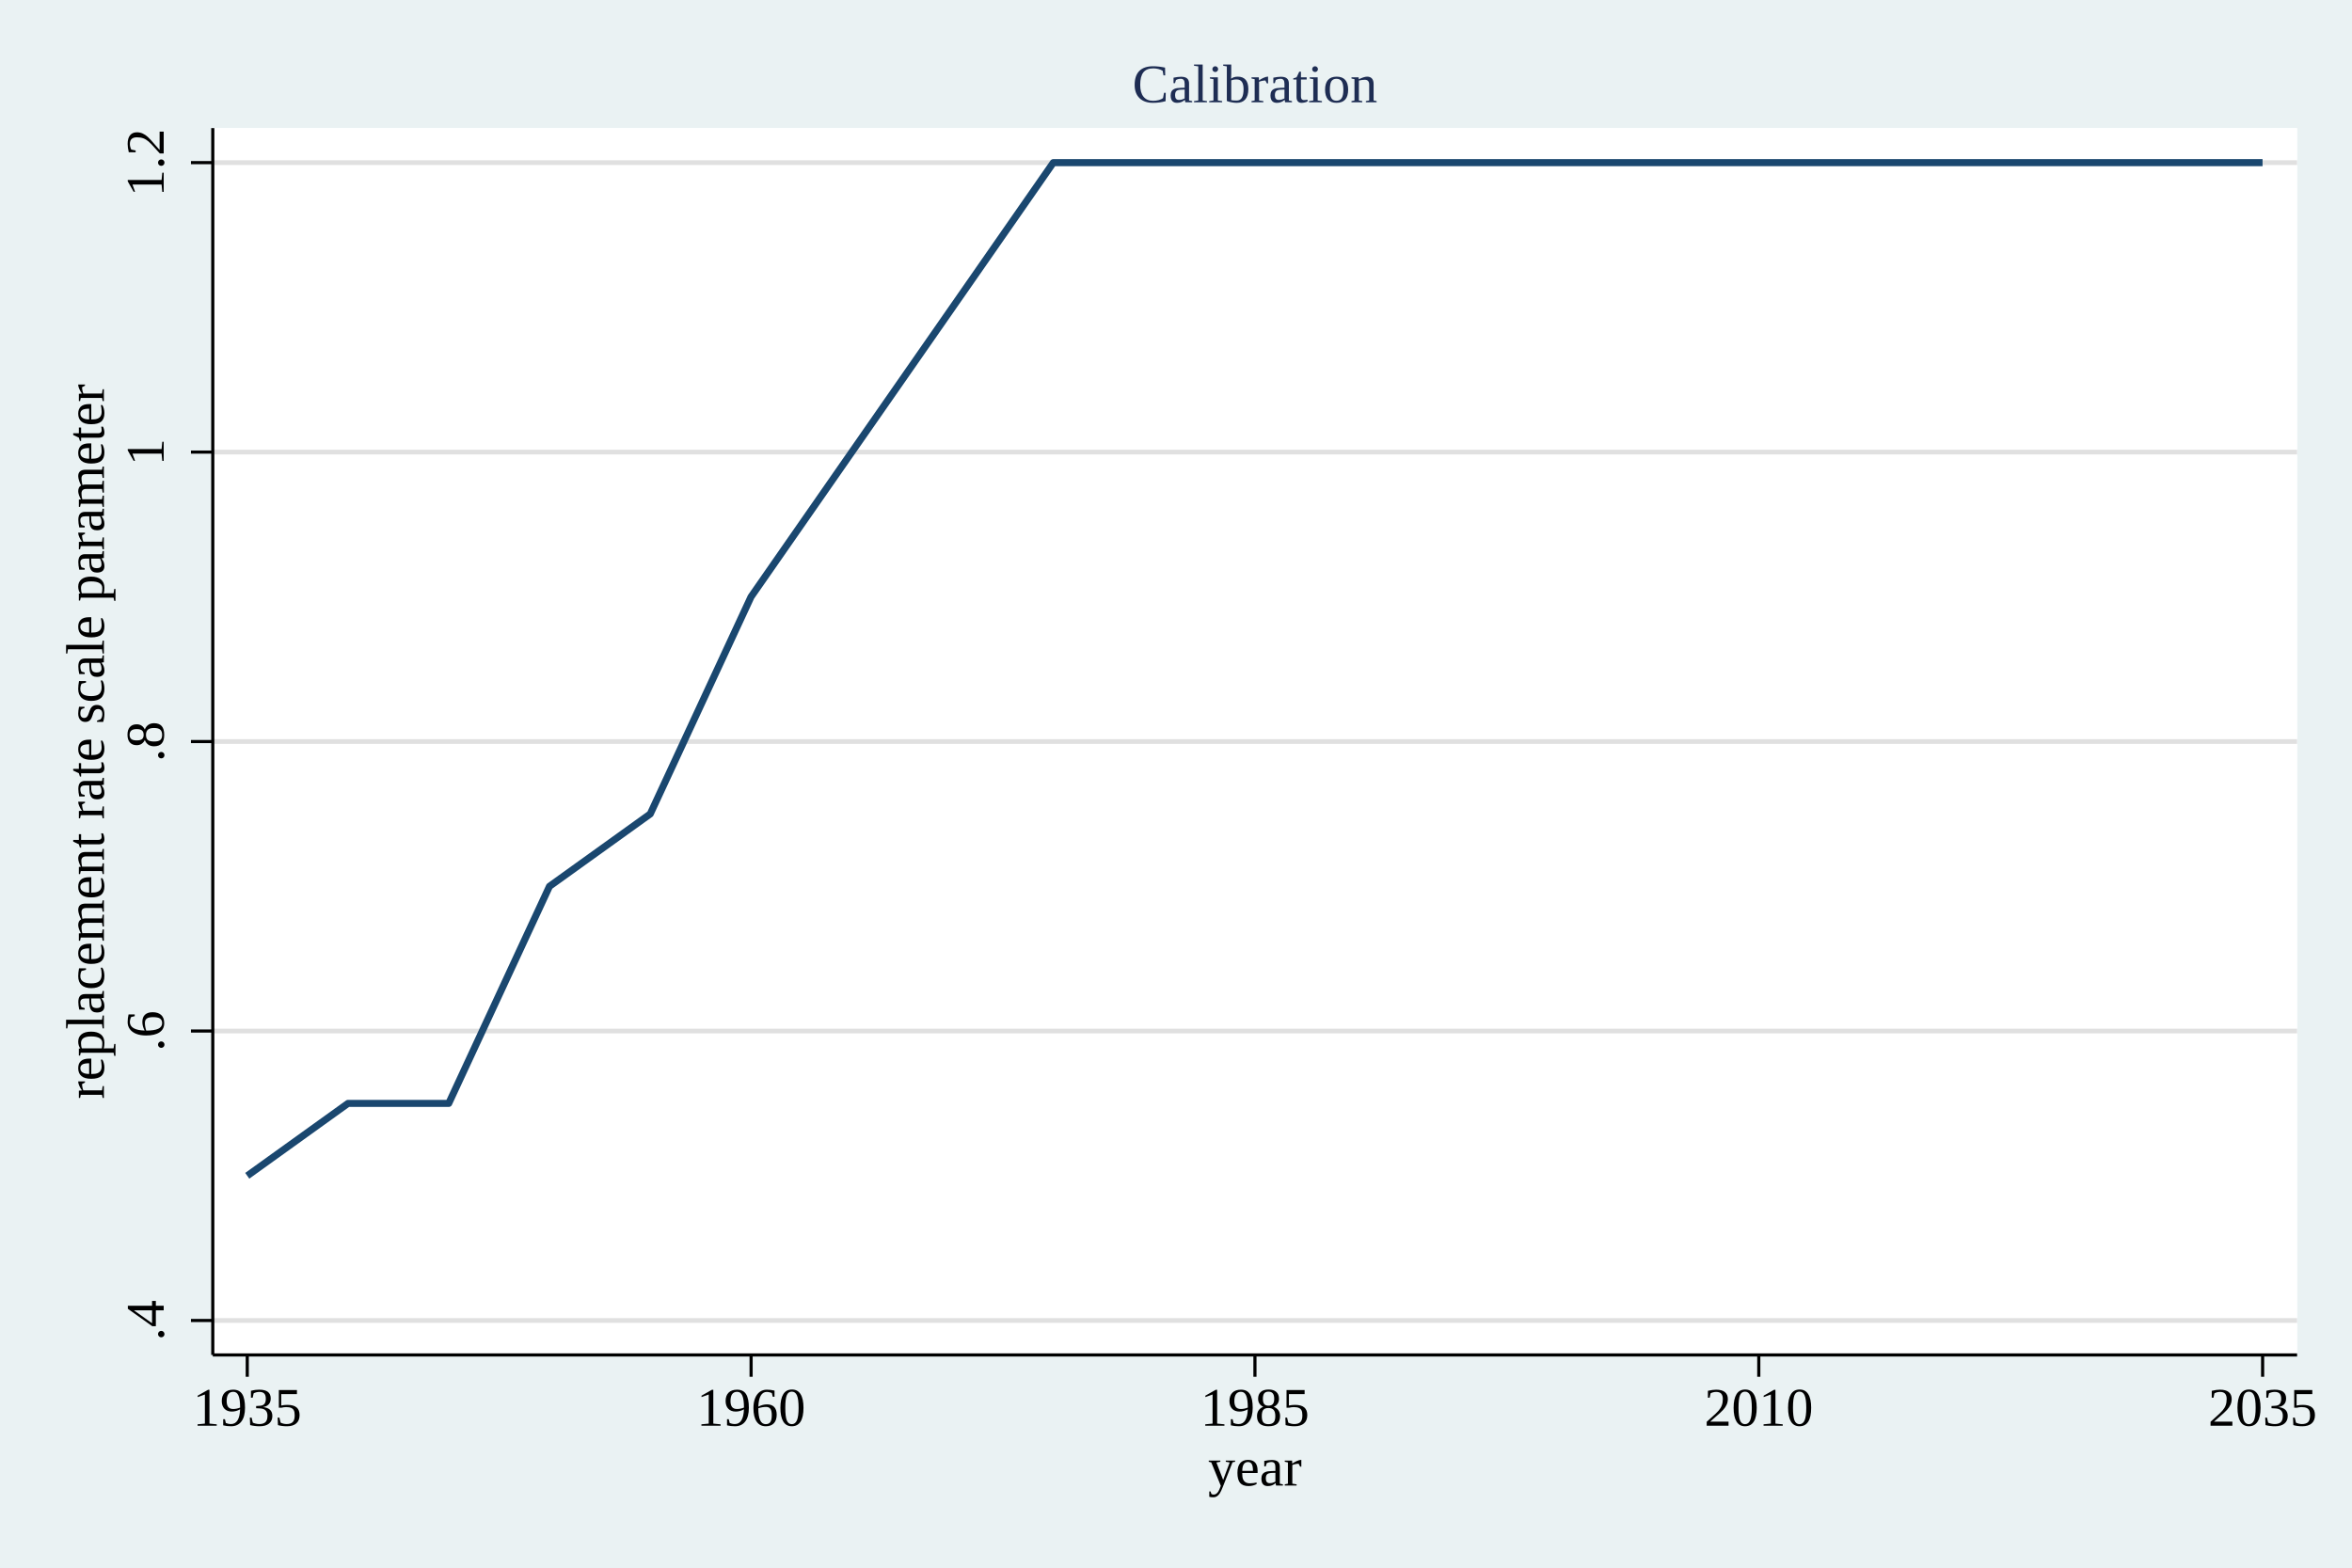
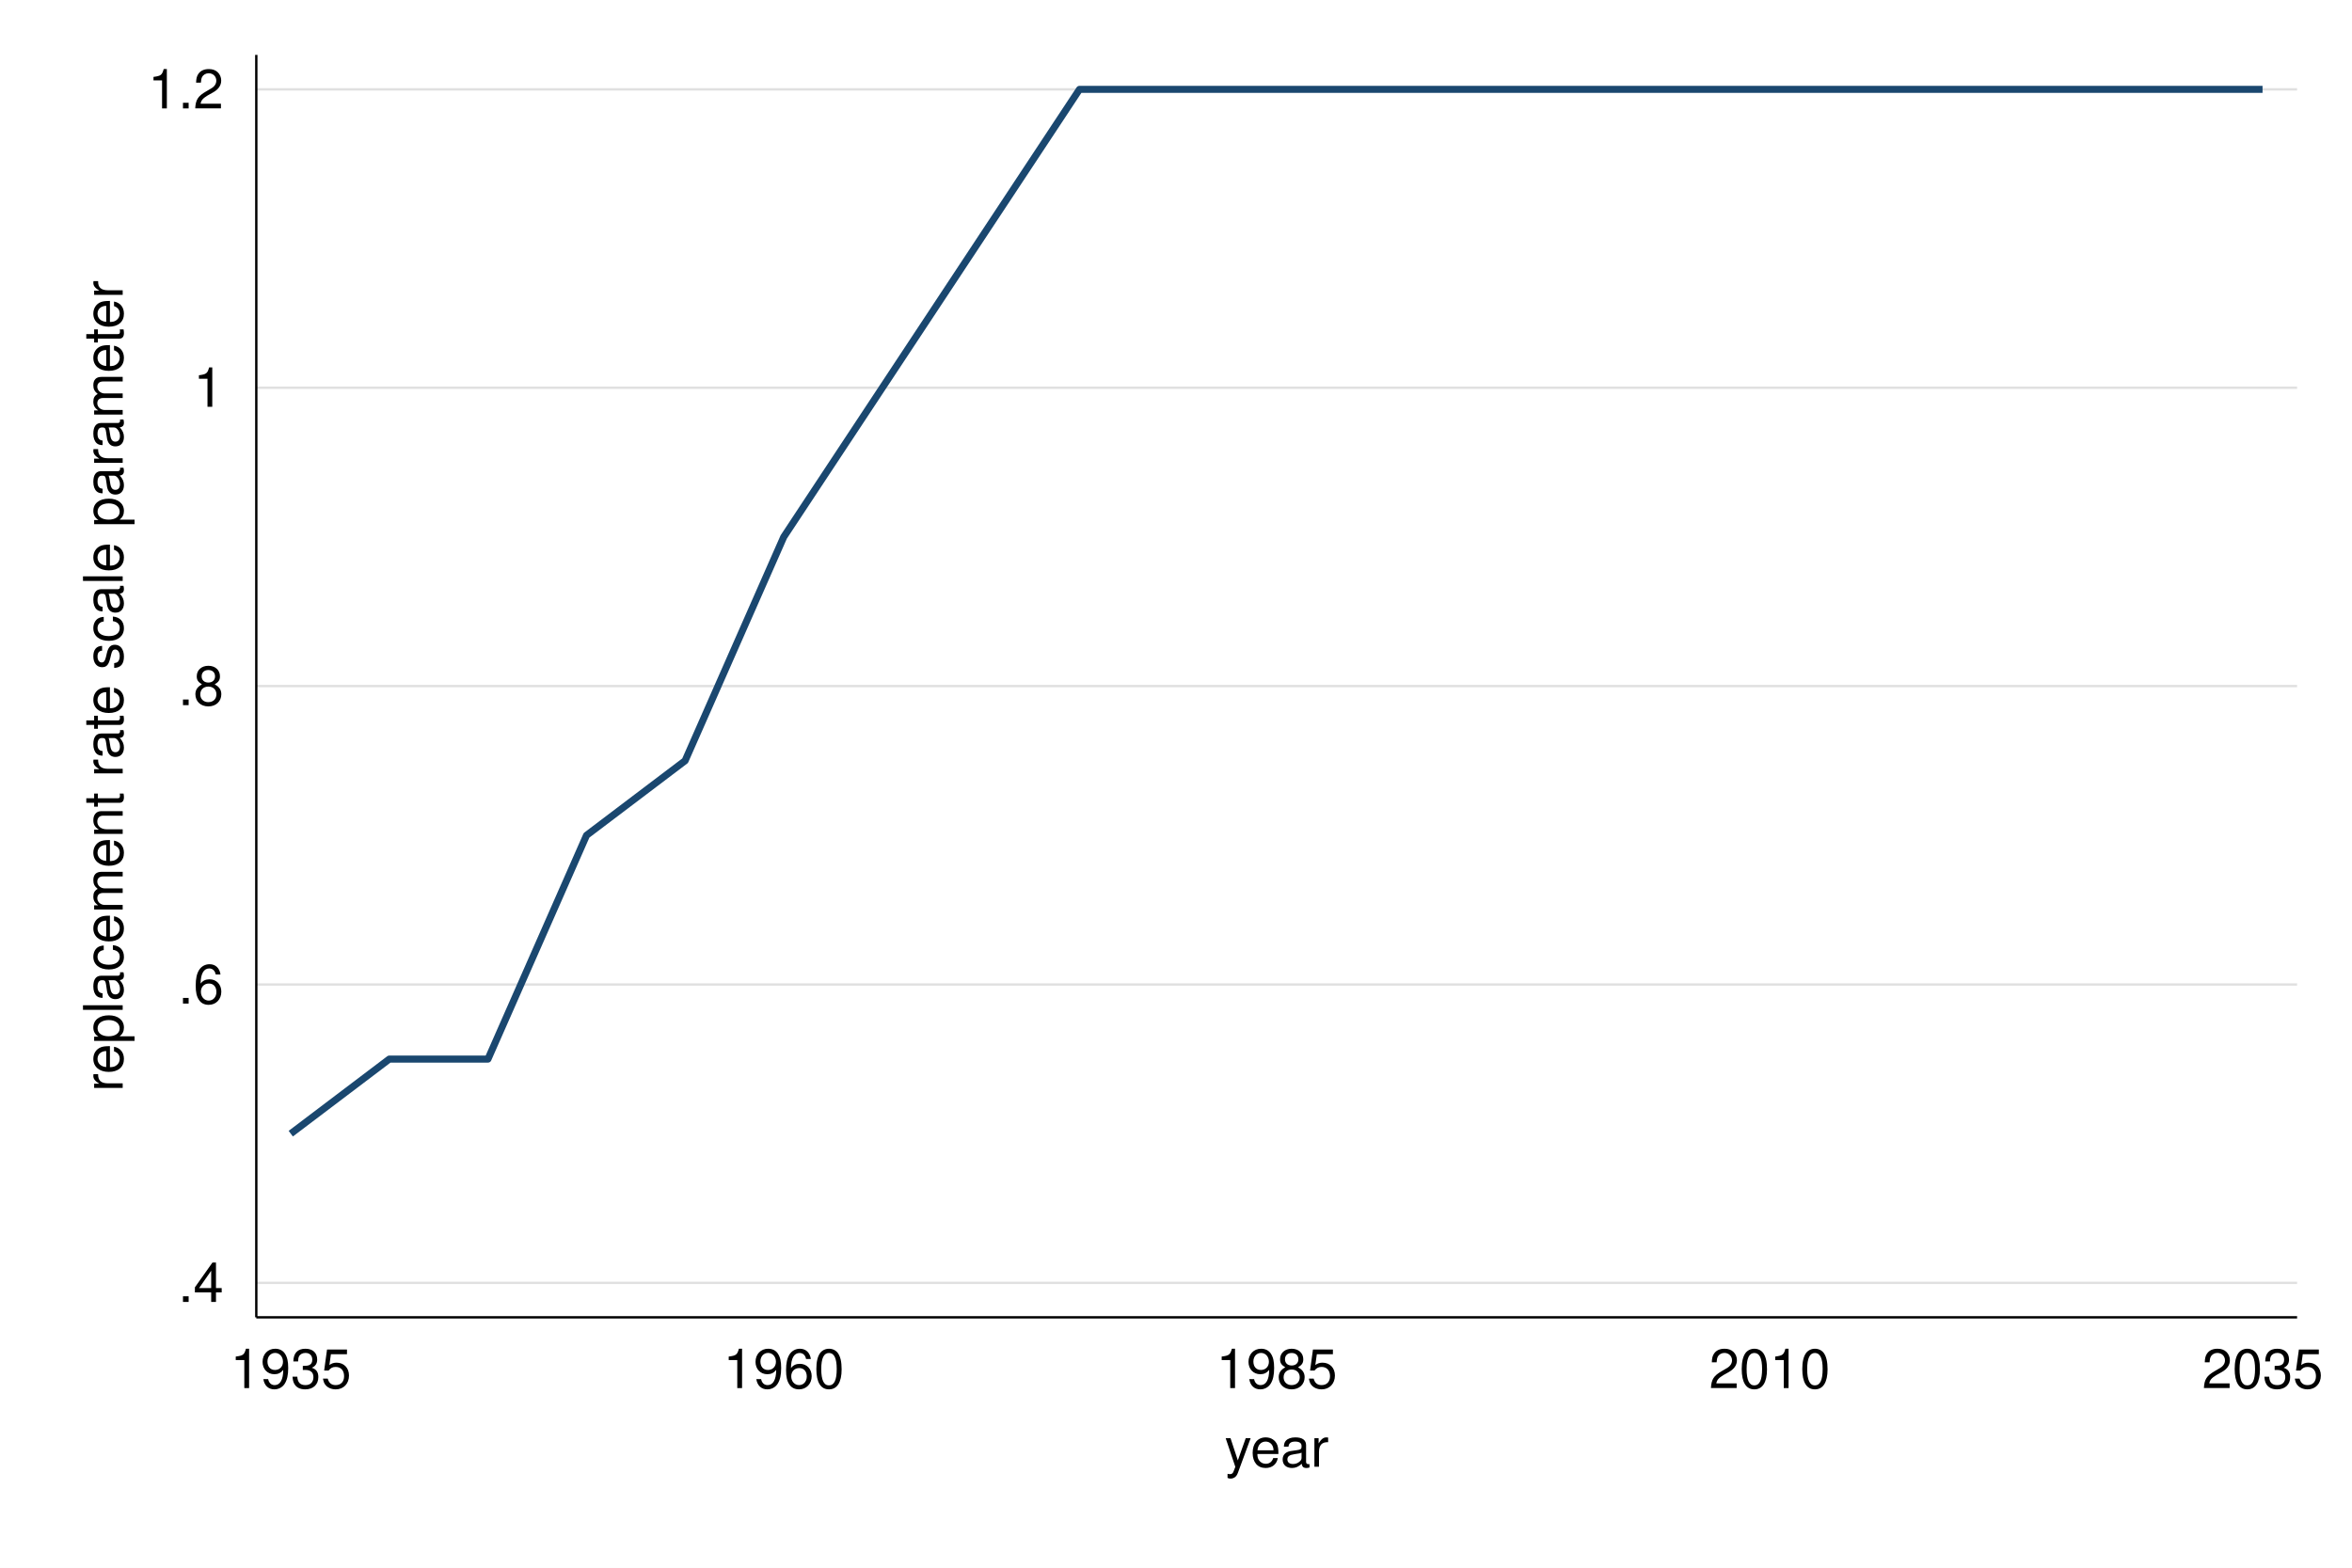
- <svg xmlns="http://www.w3.org/2000/svg" version="1.1" width="4.80in" height="3.20in" viewBox="0 0 3456 2304">
-   <rect x="0" y="0" width="3456" height="2304" style="fill:#EAF2F3;stroke:none" />
-   <rect x="0.00" y="0.00" width="3456.00" height="2304.00" style="fill:#EAF2F3" />
-   <rect x="2.30" y="2.30" width="3451.39" height="2299.39" style="fill:none;stroke:#EAF2F3;stroke-width:4.61" />
-   <rect x="312.66" y="188.25" width="3062.66" height="1803.09" style="fill:#FFFFFF" />
-   <rect x="314.96" y="190.55" width="3058.06" height="1798.48" style="fill:none;stroke:#FFFFFF;stroke-width:4.61" />
-   <line x1="312.66" y1="1940.68" x2="3375.32" y2="1940.68" style="stroke:#E0E0E0;stroke-width:6.91" />
-   <line x1="312.66" y1="1515.26" x2="3375.32" y2="1515.26" style="stroke:#E0E0E0;stroke-width:6.91" />
-   <line x1="312.66" y1="1089.85" x2="3375.32" y2="1089.85" style="stroke:#E0E0E0;stroke-width:6.91" />
-   <line x1="312.66" y1="664.43" x2="3375.32" y2="664.43" style="stroke:#E0E0E0;stroke-width:6.91" />
-   <line x1="312.66" y1="239.01" x2="3375.32" y2="239.01" style="stroke:#E0E0E0;stroke-width:6.91" />
-   <path d=" M363.31 1728.03 L511.38 1621.65 L659.34 1621.65 L807.41 1302.61 L955.48 1196.23 L1103.54 877.19 L1251.61 664.43 L1399.68 451.77 L1547.75 239.01 L1695.82 239.01 L1843.88 239.01 L1991.95 239.01 L2140.02 239.01 L2288.09 239.01 L2436.16 239.01 L2584.22 239.01 L2732.29 239.01 L2880.36 239.01 L3028.43 239.01 L3176.50 239.01 L3324.56 239.01" stroke-linejoin="round" style="fill:none;stroke:#1A476F;stroke-width:10.37" />
-   <line x1="312.66" y1="1991.34" x2="312.66" y2="188.25" style="stroke:#000000;stroke-width:4.61" />
-   <line x1="312.66" y1="1940.68" x2="280.58" y2="1940.68" style="stroke:#000000;stroke-width:4.61" />
-   <text x="240.54" y="1940.68" style="font-family:'Times New Roman';font-size:80.03px;fill:#000000" transform="rotate(-90 240.54,1940.68)" text-anchor="middle">.4</text>
-   <line x1="312.66" y1="1515.26" x2="280.58" y2="1515.26" style="stroke:#000000;stroke-width:4.61" />
-   <text x="240.54" y="1515.26" style="font-family:'Times New Roman';font-size:80.03px;fill:#000000" transform="rotate(-90 240.54,1515.26)" text-anchor="middle">.6</text>
-   <line x1="312.66" y1="1089.85" x2="280.58" y2="1089.85" style="stroke:#000000;stroke-width:4.61" />
-   <text x="240.54" y="1089.85" style="font-family:'Times New Roman';font-size:80.03px;fill:#000000" transform="rotate(-90 240.54,1089.85)" text-anchor="middle">.8</text>
-   <line x1="312.66" y1="664.43" x2="280.58" y2="664.43" style="stroke:#000000;stroke-width:4.61" />
-   <text x="240.54" y="664.43" style="font-family:'Times New Roman';font-size:80.03px;fill:#000000" transform="rotate(-90 240.54,664.43)" text-anchor="middle">1</text>
-   <line x1="312.66" y1="239.01" x2="280.58" y2="239.01" style="stroke:#000000;stroke-width:4.61" />
-   <text x="240.54" y="239.01" style="font-family:'Times New Roman';font-size:80.03px;fill:#000000" transform="rotate(-90 240.54,239.01)" text-anchor="middle">1.2</text>
-   <text x="152.63" y="1089.85" style="font-family:'Times New Roman';font-size:80.03px;fill:#000000" transform="rotate(-90 152.63,1089.85)" text-anchor="middle">replacement rate scale parameter</text>
-   <line x1="312.66" y1="1991.34" x2="3375.32" y2="1991.34" style="stroke:#000000;stroke-width:4.61" />
-   <line x1="363.31" y1="1991.34" x2="363.31" y2="2023.41" style="stroke:#000000;stroke-width:4.61" />
-   <text x="363.31" y="2095.36" style="font-family:'Times New Roman';font-size:80.03px;fill:#000000" text-anchor="middle">1935</text>
-   <line x1="1103.65" y1="1991.34" x2="1103.65" y2="2023.41" style="stroke:#000000;stroke-width:4.61" />
-   <text x="1103.65" y="2095.36" style="font-family:'Times New Roman';font-size:80.03px;fill:#000000" text-anchor="middle">1960</text>
-   <line x1="1843.99" y1="1991.34" x2="1843.99" y2="2023.41" style="stroke:#000000;stroke-width:4.61" />
-   <text x="1843.99" y="2095.36" style="font-family:'Times New Roman';font-size:80.03px;fill:#000000" text-anchor="middle">1985</text>
-   <line x1="2584.33" y1="1991.34" x2="2584.33" y2="2023.41" style="stroke:#000000;stroke-width:4.61" />
-   <text x="2584.33" y="2095.36" style="font-family:'Times New Roman';font-size:80.03px;fill:#000000" text-anchor="middle">2010</text>
-   <line x1="3324.67" y1="1991.34" x2="3324.67" y2="2023.41" style="stroke:#000000;stroke-width:4.61" />
-   <text x="3324.67" y="2095.36" style="font-family:'Times New Roman';font-size:80.03px;fill:#000000" text-anchor="middle">2035</text>
-   <text x="1843.99" y="2183.28" style="font-family:'Times New Roman';font-size:80.03px;fill:#000000" text-anchor="middle">year</text>
-   <text x="1843.99" y="150.36" style="font-family:'Times New Roman';font-size:80.03px;fill:#1E2D53" text-anchor="middle">Calibration</text>
+ <svg xmlns="http://www.w3.org/2000/svg" version="1.1" width="4.800in" height="3.200in" viewBox="0 0 3456 2304">
+   <rect x="0" y="0" width="3456" height="2304" style="fill:#FFFFFF;stroke:none" />
+   <rect x="0.00" y="0.00" width="3456.00" height="2304.00" style="fill:#FFFFFF" />
+   <rect x="1.73" y="1.73" width="3452.54" height="2300.54" style="fill:none;stroke:#FFFFFF;stroke-width:3.46" />
+   <rect x="376.60" y="80.68" width="2998.73" height="1855.36" style="fill:#FFFFFF" />
+   <rect x="378.32" y="82.41" width="2995.27" height="1851.91" style="fill:none;stroke:#FFFFFF;stroke-opacity:0.00;stroke-width:3.46" />
+   <line x1="376.60" y1="1885.39" x2="3375.32" y2="1885.39" style="stroke:#E0E0E0;stroke-width:3.46" />
+   <line x1="376.60" y1="1446.90" x2="3375.32" y2="1446.90" style="stroke:#E0E0E0;stroke-width:3.46" />
+   <line x1="376.60" y1="1008.30" x2="3375.32" y2="1008.30" style="stroke:#E0E0E0;stroke-width:3.46" />
+   <line x1="376.60" y1="569.82" x2="3375.32" y2="569.82" style="stroke:#E0E0E0;stroke-width:3.46" />
+   <line x1="376.60" y1="131.33" x2="3375.32" y2="131.33" style="stroke:#E0E0E0;stroke-width:3.46" />
+   <path d=" M427.25 1666.14 L572.08 1556.52 L717.01 1556.52 L861.84 1227.66 L1006.67 1118.03 L1151.60 789.17 L1296.43 569.92 L1441.26 350.68 L1586.20 131.33 L1731.02 131.33 L1875.85 131.33 L2020.79 131.33 L2165.62 131.33 L2310.44 131.33 L2455.38 131.33 L2600.21 131.33 L2745.14 131.33 L2889.97 131.33 L3034.80 131.33 L3179.74 131.33 L3324.56 131.33" stroke-linejoin="round" style="fill:none;stroke:#1A476F;stroke-width:10.37" />
+   <line x1="376.60" y1="1936.04" x2="376.60" y2="80.68" style="stroke:#000000;stroke-width:3.46" />
+   <text x="328.64" y="1913.42" style="font-family:'Helvetica';font-size:80.03px;fill:#000000" text-anchor="end">.4</text>
+   <text x="328.64" y="1474.94" style="font-family:'Helvetica';font-size:80.03px;fill:#000000" text-anchor="end">.6</text>
+   <text x="328.64" y="1036.34" style="font-family:'Helvetica';font-size:80.03px;fill:#000000" text-anchor="end">.8</text>
+   <text x="328.64" y="597.85" style="font-family:'Helvetica';font-size:80.03px;fill:#000000" text-anchor="end">1</text>
+   <text x="328.64" y="159.37" style="font-family:'Helvetica';font-size:80.03px;fill:#000000" text-anchor="end">1.2</text>
+   <text x="180.27" y="1008.30" style="font-family:'Helvetica';font-size:80.03px;fill:#000000" transform="rotate(-90 180.27,1008.30)" text-anchor="middle">replacement rate scale parameter</text>
+   <line x1="376.60" y1="1936.04" x2="3375.32" y2="1936.04" style="stroke:#000000;stroke-width:3.46" />
+   <text x="427.25" y="2040.07" style="font-family:'Helvetica';font-size:80.03px;fill:#000000" text-anchor="middle">1935</text>
+   <text x="1151.60" y="2040.07" style="font-family:'Helvetica';font-size:80.03px;fill:#000000" text-anchor="middle">1960</text>
+   <text x="1875.96" y="2040.07" style="font-family:'Helvetica';font-size:80.03px;fill:#000000" text-anchor="middle">1985</text>
+   <text x="2600.32" y="2040.07" style="font-family:'Helvetica';font-size:80.03px;fill:#000000" text-anchor="middle">2010</text>
+   <text x="3324.67" y="2040.07" style="font-family:'Helvetica';font-size:80.03px;fill:#000000" text-anchor="middle">2035</text>
+   <text x="1875.96" y="2155.63" style="font-family:'Helvetica';font-size:80.03px;fill:#000000" text-anchor="middle">year</text>
</svg>
